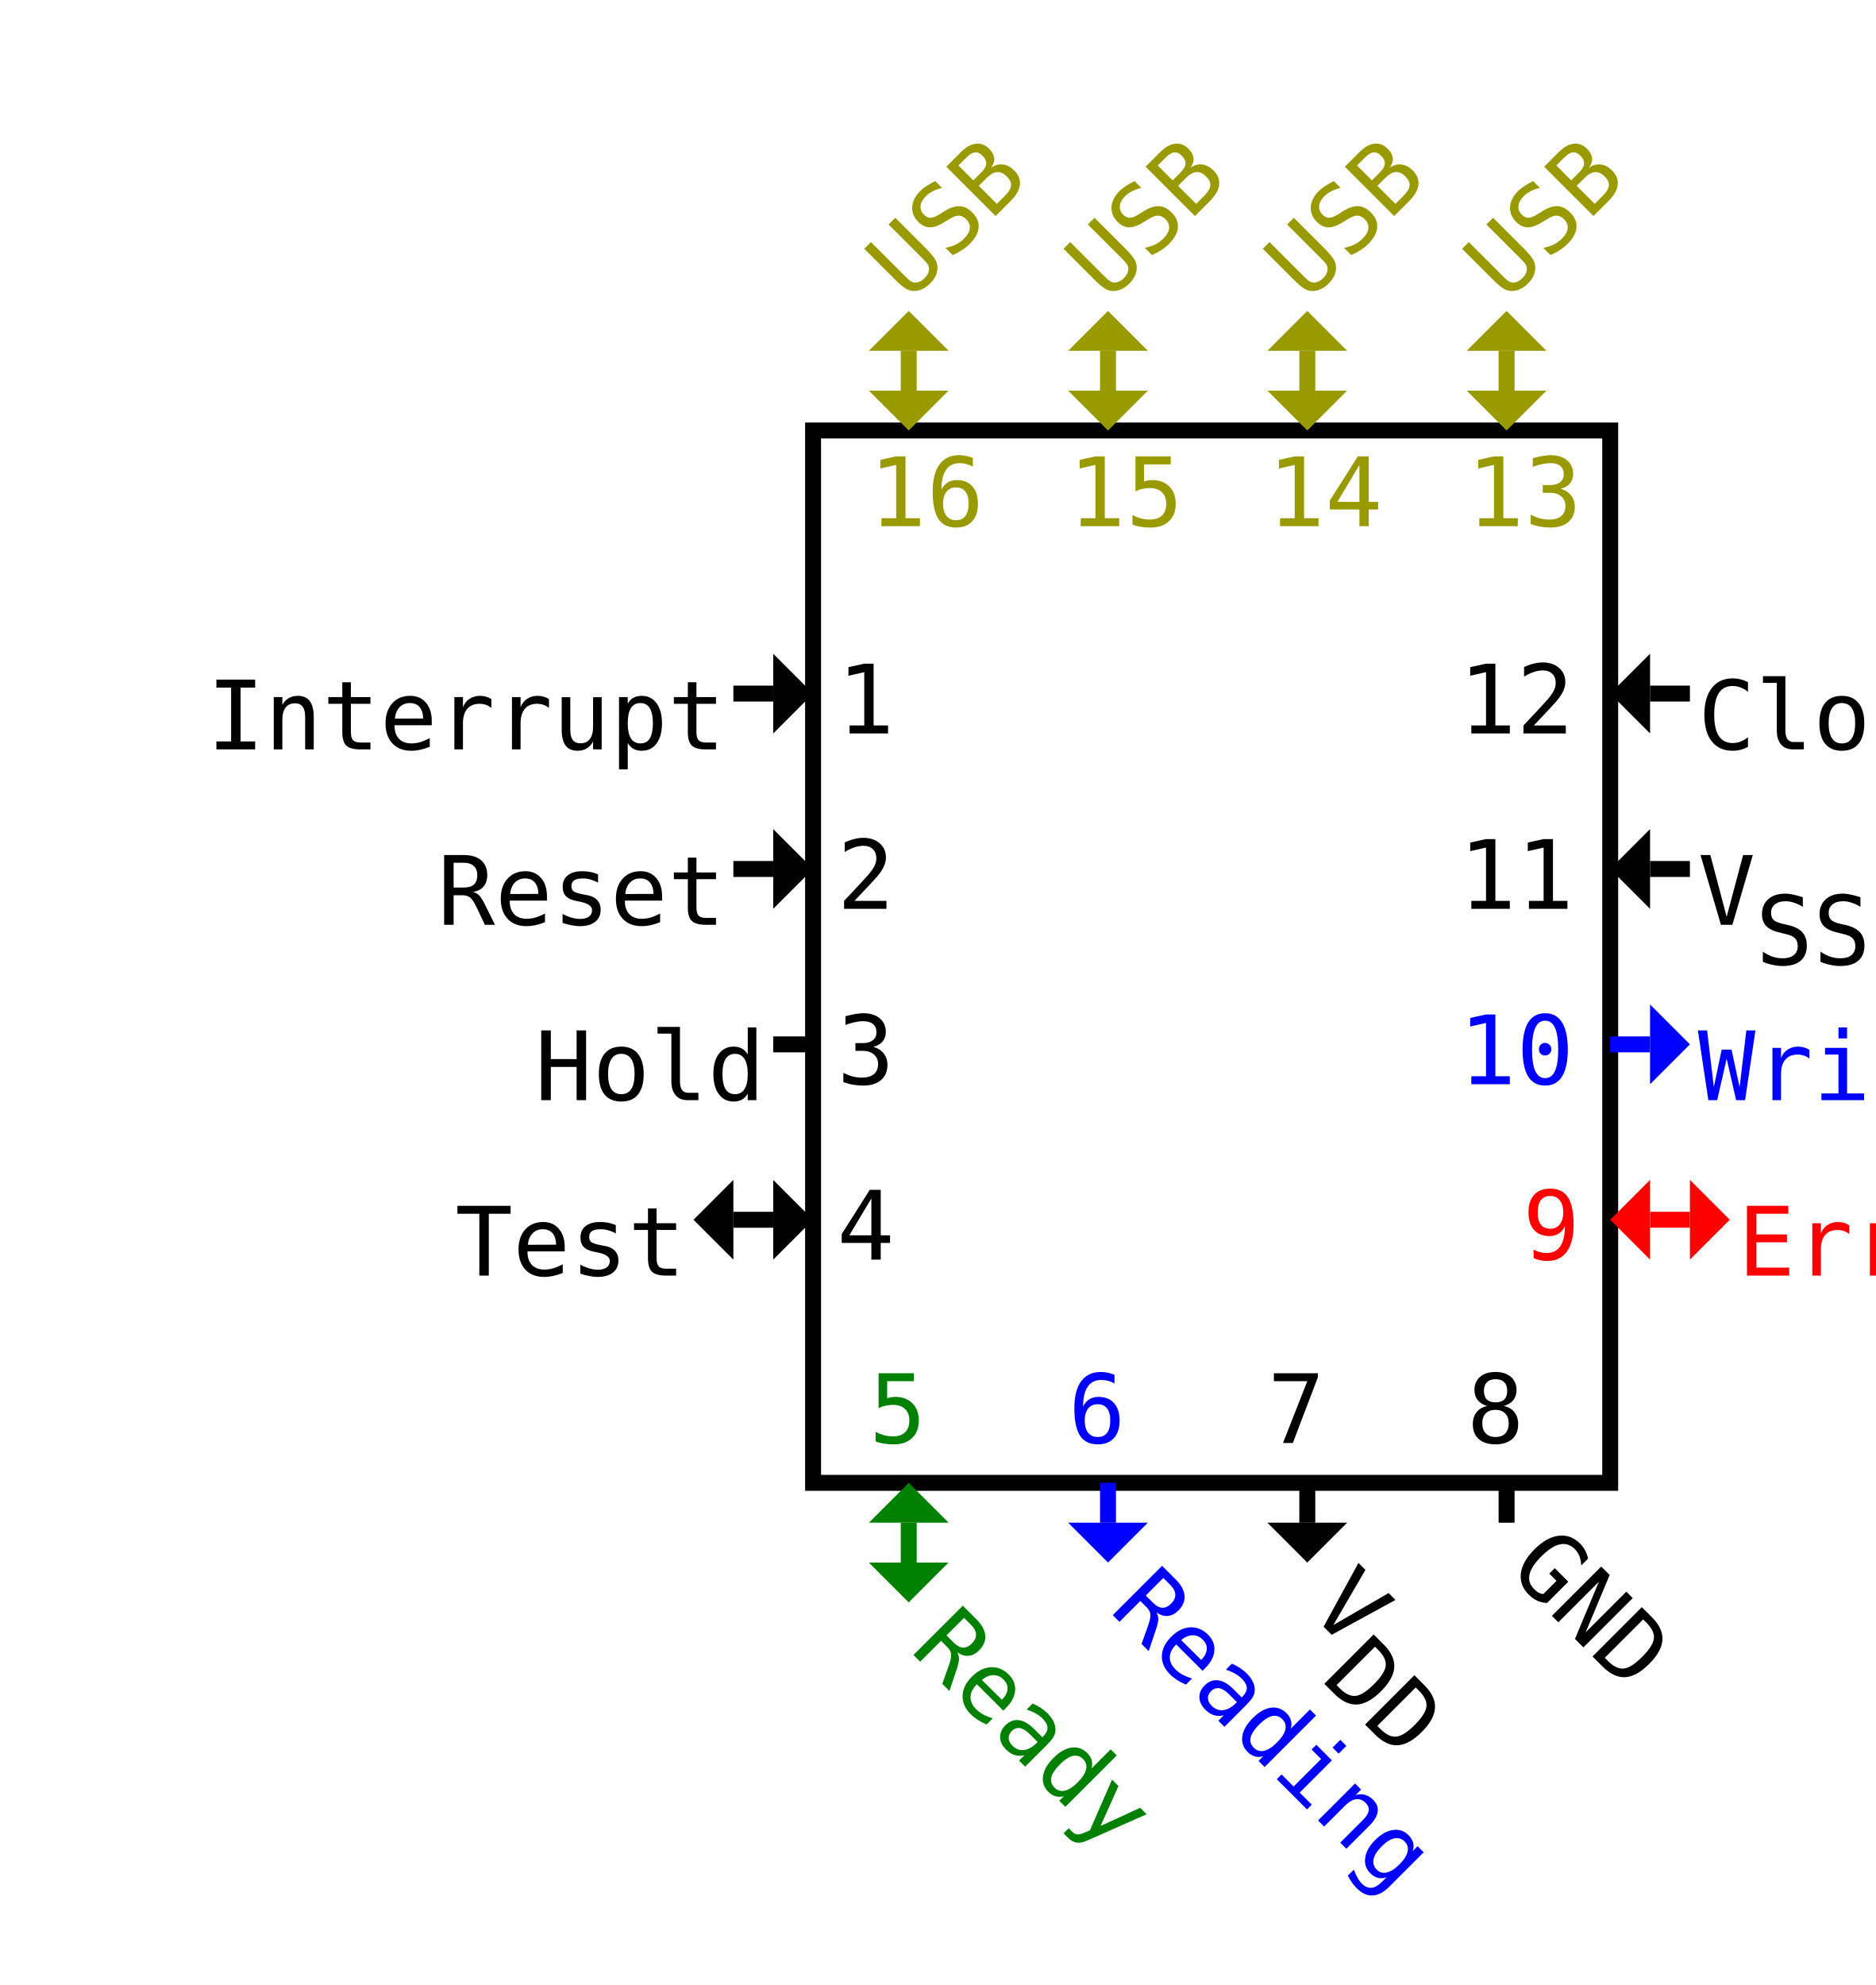
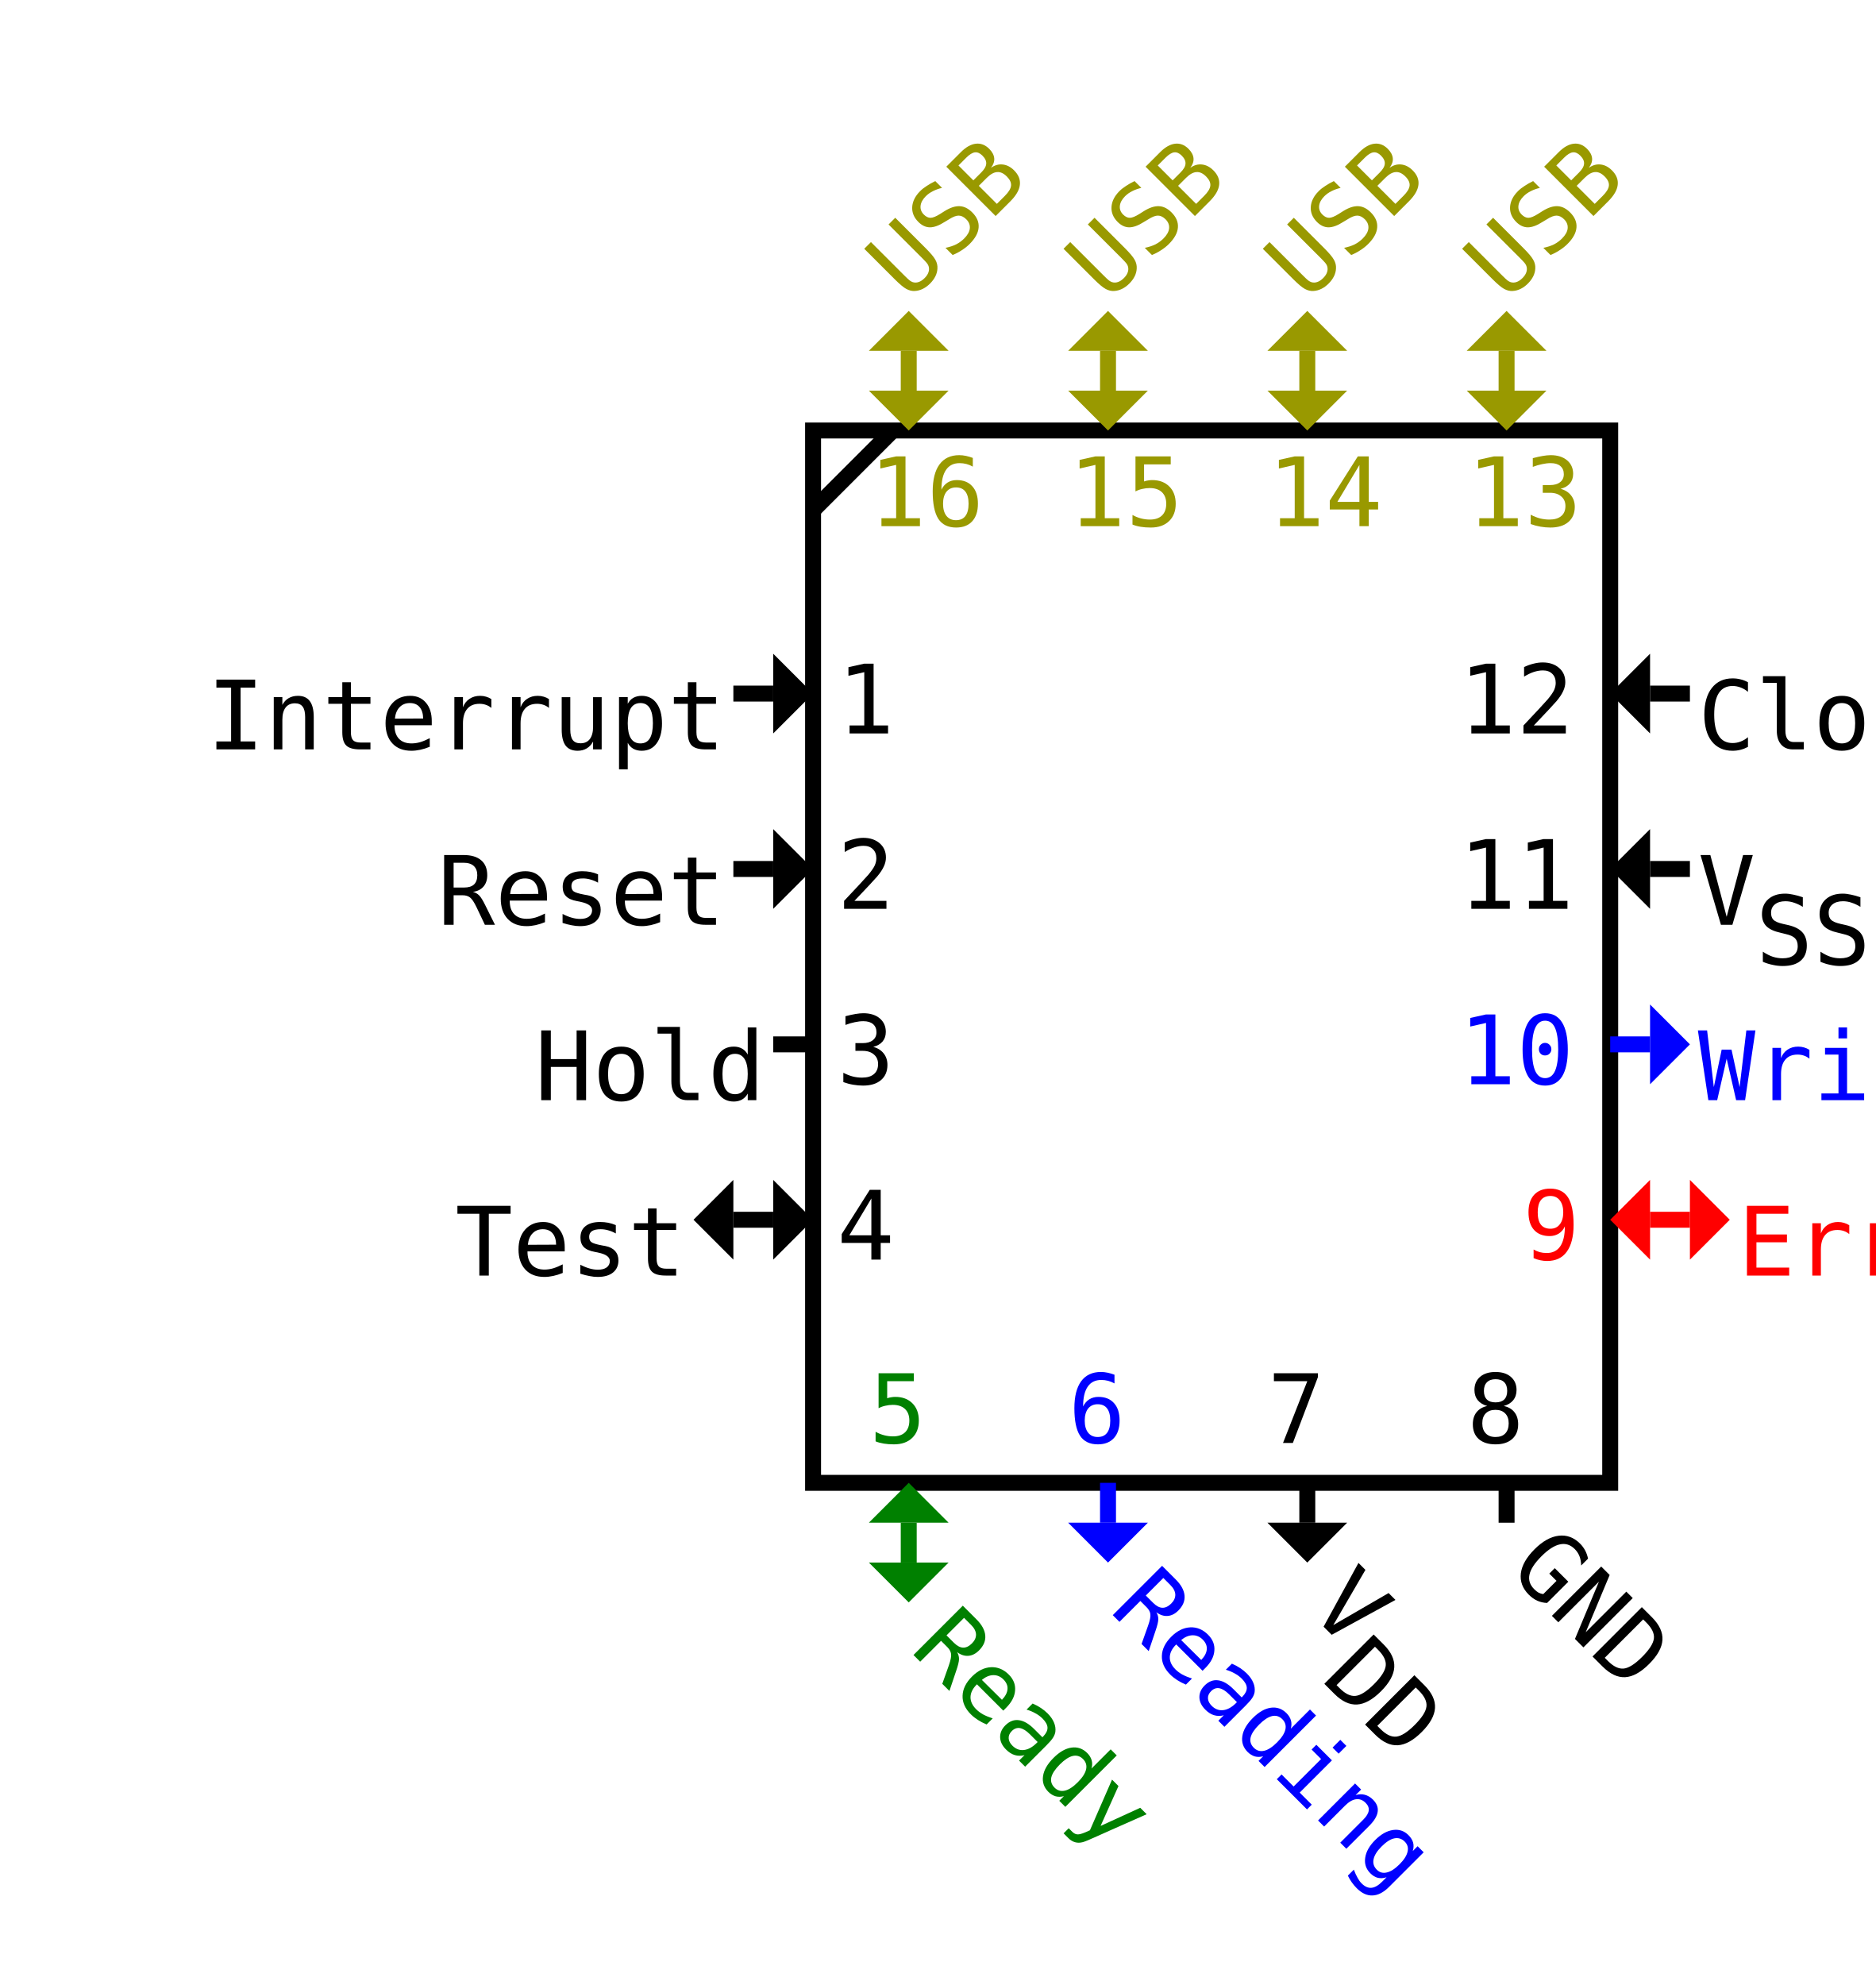
<svg xmlns="http://www.w3.org/2000/svg" version="1.1">
  <rect x="102" y="54" width="100" height="132" fill="none" stroke-width="2" stroke="black" />
+   <line x1="102" y1="64" x2="112" y2="54" stroke="black" stroke-width="2" />
  <text x="109" y="66" font-family="monospace" fill="#990">16</text>
  <polygon points="109 49 119 49 114 54" fill="#990" />
  <line x1="114" y1="49" x2="114" y2="44" stroke="#990" stroke-width="2" />
  <polygon points="109 44 119 44 114 39" fill="#990" />
  <text x="114" y="38" transform="rotate(-45 114 38)" font-family="monospace" fill="#990">USB</text>
  <text x="134" y="66" font-family="monospace" fill="#990">15</text>
  <polygon points="134 49 144 49 139 54" fill="#990" />
  <line x1="139" y1="49" x2="139" y2="44" stroke="#990" stroke-width="2" />
  <polygon points="134 44 144 44 139 39" fill="#990" />
  <text x="139" y="38" transform="rotate(-45 139 38)" font-family="monospace" fill="#990">USB</text>
  <text x="159" y="66" font-family="monospace" fill="#990">14</text>
  <polygon points="159 49 169 49 164 54" fill="#990" />
  <line x1="164" y1="49" x2="164" y2="44" stroke="#990" stroke-width="2" />
  <polygon points="159 44 169 44 164 39" fill="#990" />
  <text x="164" y="38" transform="rotate(-45 164 38)" font-family="monospace" fill="#990">USB</text>
  <text x="184" y="66" font-family="monospace" fill="#990">13</text>
  <polygon points="184 49 194 49 189 54" fill="#990" />
  <line x1="189" y1="49" x2="189" y2="44" stroke="#990" stroke-width="2" />
  <polygon points="184 44 194 44 189 39" fill="#990" />
  <text x="189" y="38" transform="rotate(-45 189 38)" font-family="monospace" fill="#990">USB</text>
  <text x="109" y="181" font-family="monospace" fill="green">5</text>
  <polygon points="109 191 119 191 114 186" fill="green" />
  <line x1="114" y1="191" x2="114" y2="196" stroke="green" stroke-width="2" />
  <polygon points="109 196 119 196 114 201" fill="green" />
  <text x="114" y="207" transform="rotate(45 114 207)" font-family="monospace" fill="green">Ready</text>
  <text x="134" y="181" font-family="monospace" fill="blue">6</text>
  <line x1="139" y1="186" x2="139" y2="191" stroke="blue" stroke-width="2" />
  <polygon points="134 191 144 191 139 196" fill="blue" />
  <text x="139" y="202" transform="rotate(45 139 202)" font-family="monospace" fill="blue">Reading</text>
  <text x="159" y="181" font-family="monospace" fill="black">7</text>
  <line x1="164" y1="186" x2="164" y2="191" stroke="black" stroke-width="2" />
  <polygon points="159 191 169 191 164 196" fill="black" />
  <text x="164" y="202" transform="rotate(45 164 202)" font-family="monospace" fill="black">V<tspan dy="5">DD</tspan>
  </text>
  <text x="184" y="181" font-family="monospace" fill="black">8</text>
  <line x1="189" y1="186" x2="189" y2="191" stroke="black" stroke-width="2" />
  <text x="189" y="197" transform="rotate(45 189 197)" font-family="monospace" fill="black">GND</text>
  <text x="183" y="92" font-family="monospace" fill="black">12</text>
  <polygon points="207 82 207 92 202 87" fill="black" />
  <line x1="207" y1="87" x2="212" y2="87" stroke="black" stroke-width="2" />
  <text x="213" y="94" transform="rotate(0 213 94)" font-family="monospace" fill="black">Clock</text>
  <text x="183" y="114" font-family="monospace" fill="black">11</text>
  <polygon points="207 104 207 114 202 109" fill="black" />
  <line x1="207" y1="109" x2="212" y2="109" stroke="black" stroke-width="2" />
  <text x="213" y="116" transform="rotate(0 213 116)" font-family="monospace" fill="black">V<tspan dy="5">SS</tspan>
  </text>
  <text x="183" y="136" font-family="monospace" fill="blue">10</text>
  <line x1="202" y1="131" x2="207" y2="131" stroke="blue" stroke-width="2" />
  <polygon points="207 126 207 136 212 131" fill="blue" />
  <text x="213" y="138" transform="rotate(0 213 138)" font-family="monospace" fill="blue">Writing</text>
  <text x="191" y="158" font-family="monospace" fill="red">9</text>
  <polygon points="207 148 207 158 202 153" fill="red" />
  <line x1="207" y1="153" x2="212" y2="153" stroke="red" stroke-width="2" />
  <polygon points="212 148 212 158 217 153" fill="red" />
  <text x="218" y="160" transform="rotate(0 218 160)" font-family="monospace" fill="red">Error</text>
  <text x="105" y="92" font-family="monospace" fill="black">1</text>
  <polygon points="97 82 97 92 102 87" fill="black" />
  <line x1="97" y1="87" x2="92" y2="87" stroke="black" stroke-width="2" />
  <text x="91" y="94" transform="rotate(0 91 94)" font-family="monospace" fill="black" text-anchor="end">Interrupt</text>
  <text x="105" y="114" font-family="monospace" fill="black">2</text>
  <polygon points="97 104 97 114 102 109" fill="black" />
  <line x1="97" y1="109" x2="92" y2="109" stroke="black" stroke-width="2" />
  <text x="91" y="116" transform="rotate(0 91 116)" font-family="monospace" fill="black" text-anchor="end">Reset</text>
  <text x="105" y="136" font-family="monospace" fill="black">3</text>
  <line x1="102" y1="131" x2="97" y2="131" stroke="black" stroke-width="2" />
  <text x="96" y="138" transform="rotate(0 96 138)" font-family="monospace" fill="black" text-anchor="end">Hold</text>
  <text x="105" y="158" font-family="monospace" fill="black">4</text>
  <polygon points="97 148 97 158 102 153" fill="black" />
  <line x1="97" y1="153" x2="92" y2="153" stroke="black" stroke-width="2" />
  <polygon points="92 148 92 158 87 153" fill="black" />
  <text x="86" y="160" transform="rotate(0 86 160)" font-family="monospace" fill="black" text-anchor="end">Test</text>
</svg>
